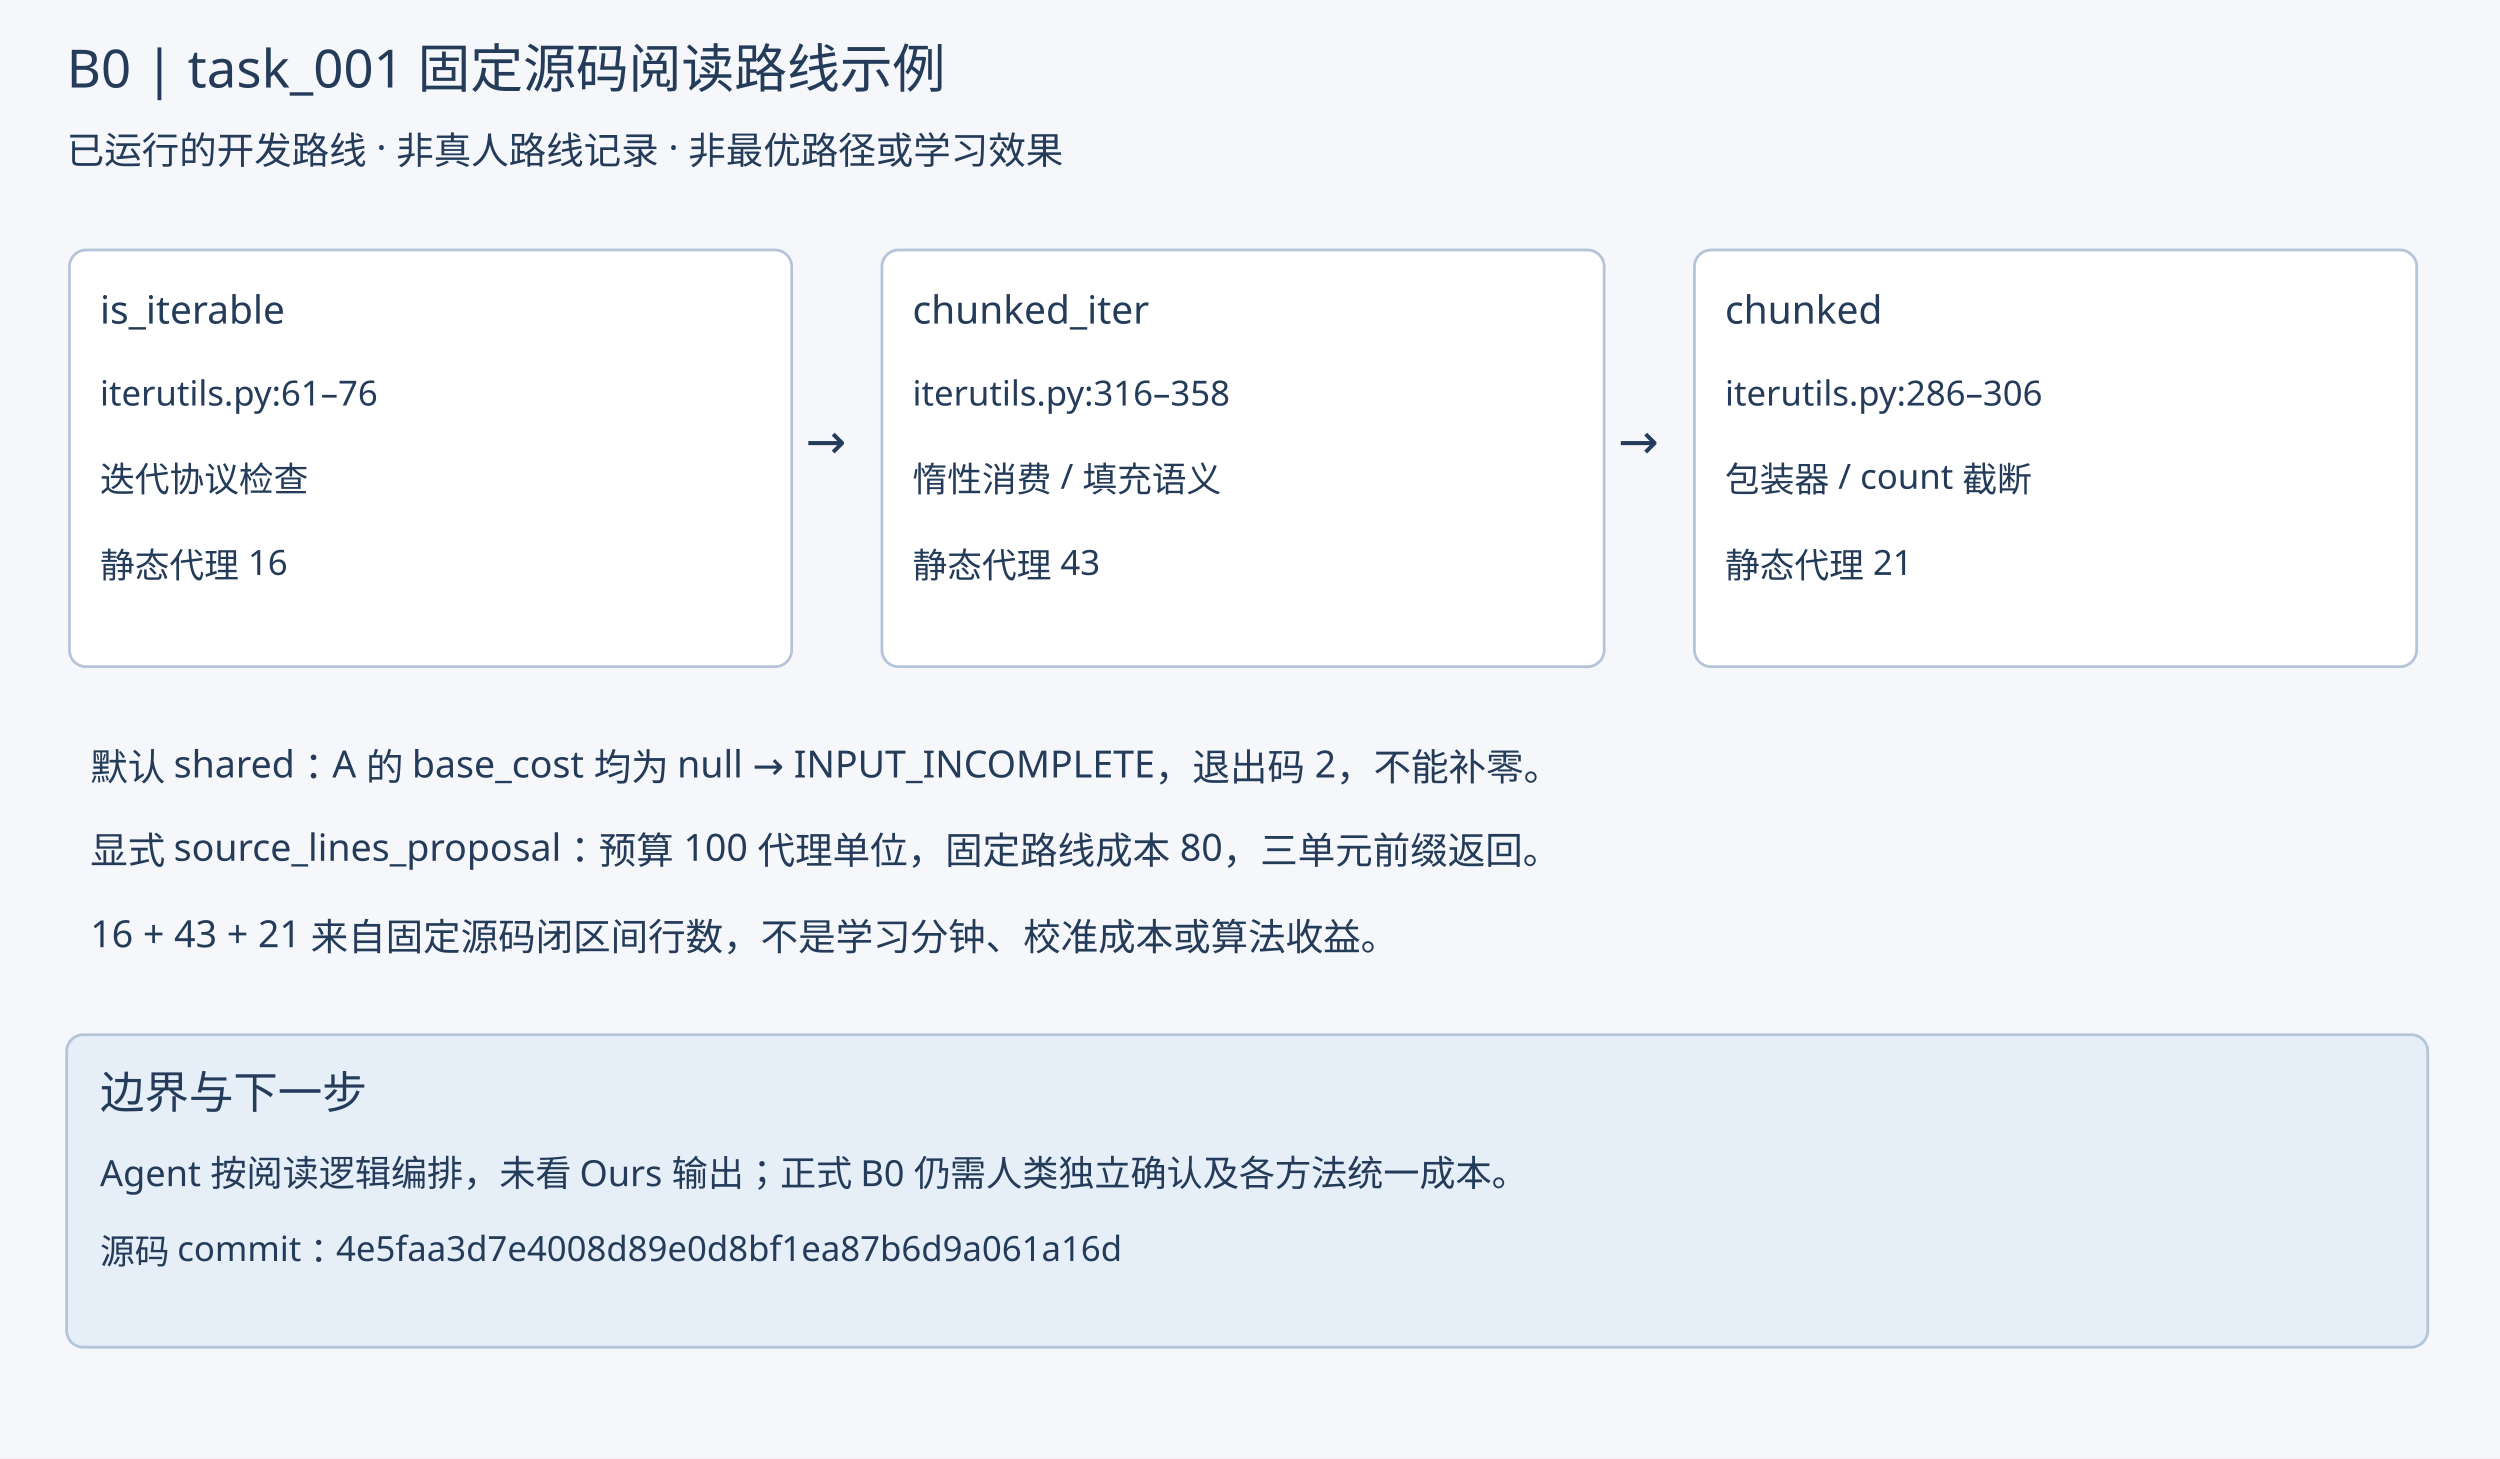
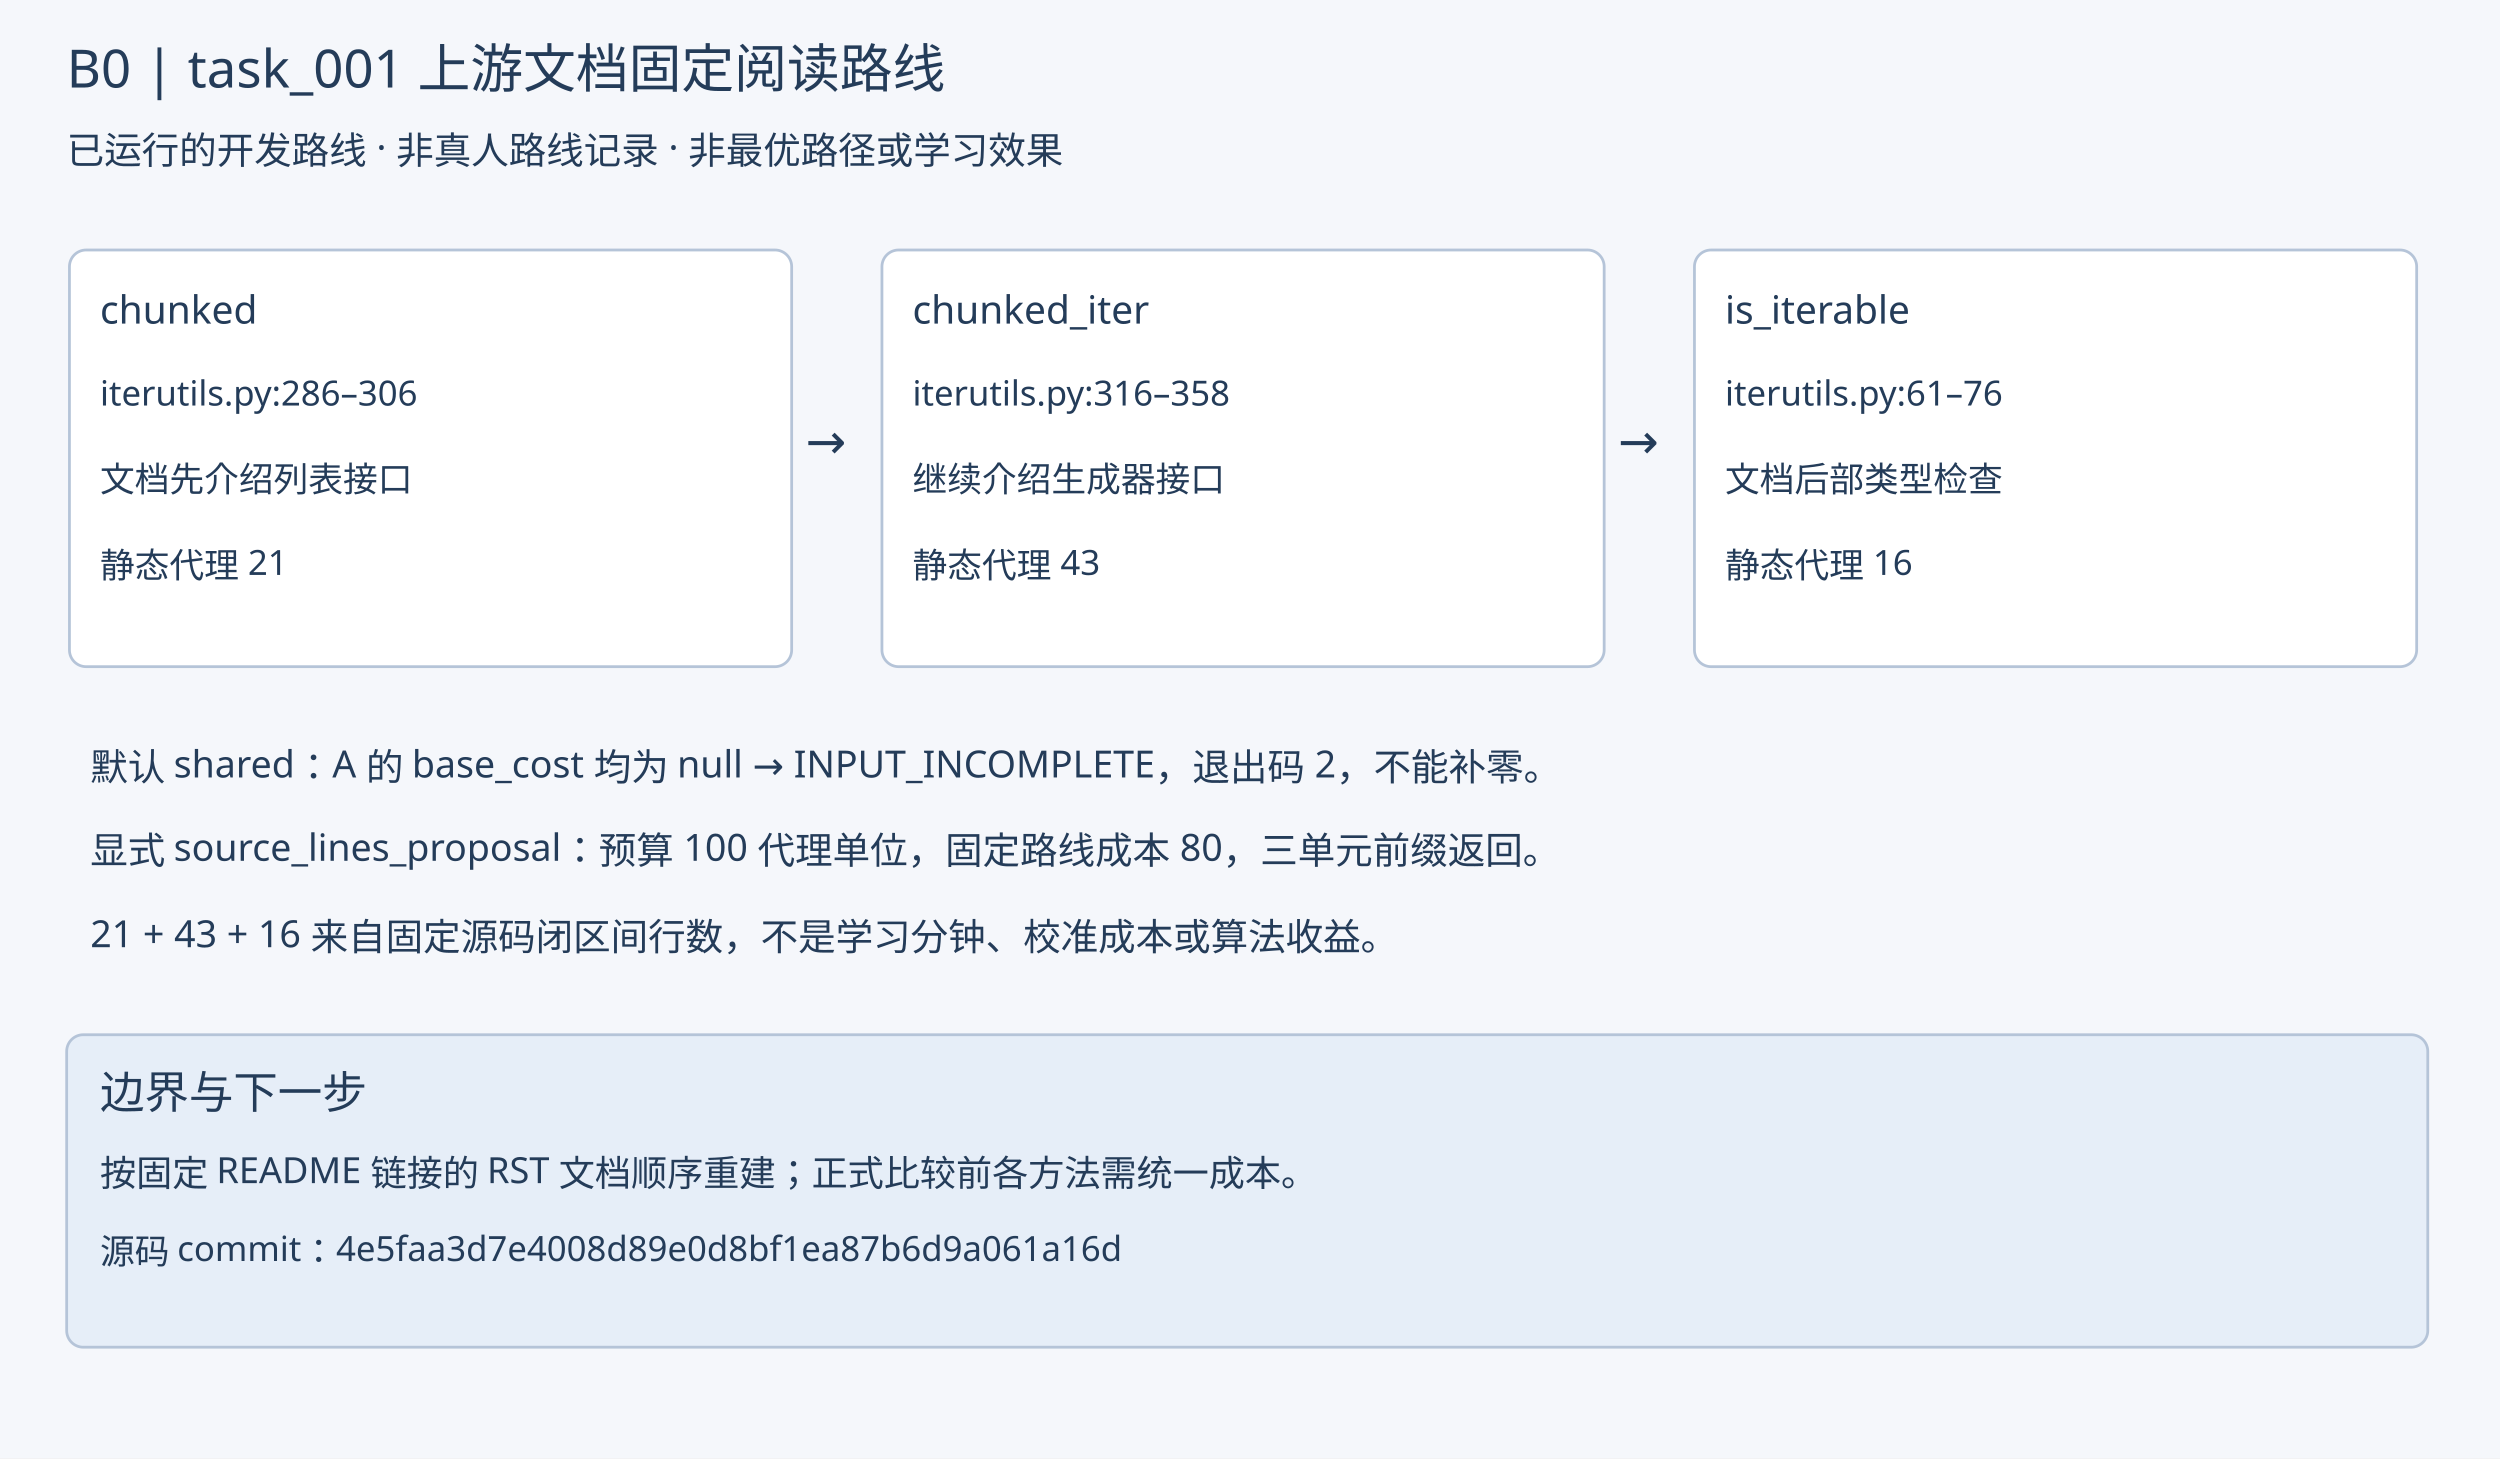
<svg xmlns="http://www.w3.org/2000/svg" width="1800" height="1050" viewBox="0 0 1800 1050">
  <rect width="100%" height="100%" fill="#f5f7fb" />
-   <text x="48" y="63" font-family="Microsoft YaHei,sans-serif" font-size="38" fill="#243c59">B0 | task_001 固定源码阅读路线示例</text>
+   <text x="48" y="63" font-family="Microsoft YaHei,sans-serif" font-size="38" fill="#243c59">B0 | task_001 上游文档固定阅读路线</text>
  <text x="48" y="118" font-family="Microsoft YaHei,sans-serif" font-size="27" fill="#243c59">已运行的开发路线 · 非真人路线记录 · 非最优路径或学习效果</text>
  <rect x="50" y="180" width="520" height="300" rx="12" fill="white" stroke="#b5c4d8" stroke-width="2" />
-   <text x="72" y="233" font-family="Microsoft YaHei,sans-serif" font-size="28" fill="#243c59">is_iterable</text>
-   <text x="72" y="292" font-family="Microsoft YaHei,sans-serif" font-size="25" fill="#243c59">iterutils.py:61–76</text>
-   <text x="72" y="354" font-family="Microsoft YaHei,sans-serif" font-size="25" fill="#243c59">迭代协议检查</text>
-   <text x="72" y="416" font-family="Microsoft YaHei,sans-serif" font-size="25" fill="#243c59">静态代理 16</text>
+   <text x="72" y="233" font-family="Microsoft YaHei,sans-serif" font-size="28" fill="#243c59">chunked</text>
+   <text x="72" y="292" font-family="Microsoft YaHei,sans-serif" font-size="25" fill="#243c59">iterutils.py:286–306</text>
+   <text x="72" y="354" font-family="Microsoft YaHei,sans-serif" font-size="25" fill="#243c59">文档先介绍列表接口</text>
+   <text x="72" y="416" font-family="Microsoft YaHei,sans-serif" font-size="25" fill="#243c59">静态代理 21</text>
  <text x="580" y="330" font-family="Microsoft YaHei,sans-serif" font-size="35" fill="#243c59">→</text>
  <rect x="635" y="180" width="520" height="300" rx="12" fill="white" stroke="#b5c4d8" stroke-width="2" />
  <text x="657" y="233" font-family="Microsoft YaHei,sans-serif" font-size="28" fill="#243c59">chunked_iter</text>
  <text x="657" y="292" font-family="Microsoft YaHei,sans-serif" font-size="25" fill="#243c59">iterutils.py:316–358</text>
-   <text x="657" y="354" font-family="Microsoft YaHei,sans-serif" font-size="25" fill="#243c59">惰性消费 / 填充语义</text>
+   <text x="657" y="354" font-family="Microsoft YaHei,sans-serif" font-size="25" fill="#243c59">继续介绍生成器接口</text>
  <text x="657" y="416" font-family="Microsoft YaHei,sans-serif" font-size="25" fill="#243c59">静态代理 43</text>
  <text x="1165" y="330" font-family="Microsoft YaHei,sans-serif" font-size="35" fill="#243c59">→</text>
  <rect x="1220" y="180" width="520" height="300" rx="12" fill="white" stroke="#b5c4d8" stroke-width="2" />
-   <text x="1242" y="233" font-family="Microsoft YaHei,sans-serif" font-size="28" fill="#243c59">chunked</text>
-   <text x="1242" y="292" font-family="Microsoft YaHei,sans-serif" font-size="25" fill="#243c59">iterutils.py:286–306</text>
-   <text x="1242" y="354" font-family="Microsoft YaHei,sans-serif" font-size="25" fill="#243c59">包装器 / count 截断</text>
-   <text x="1242" y="416" font-family="Microsoft YaHei,sans-serif" font-size="25" fill="#243c59">静态代理 21</text>
+   <text x="1242" y="233" font-family="Microsoft YaHei,sans-serif" font-size="28" fill="#243c59">is_iterable</text>
+   <text x="1242" y="292" font-family="Microsoft YaHei,sans-serif" font-size="25" fill="#243c59">iterutils.py:61–76</text>
+   <text x="1242" y="354" font-family="Microsoft YaHei,sans-serif" font-size="25" fill="#243c59">文档后部类型检查</text>
+   <text x="1242" y="416" font-family="Microsoft YaHei,sans-serif" font-size="25" fill="#243c59">静态代理 16</text>
  <text x="65" y="562" font-family="Microsoft YaHei,sans-serif" font-size="27" fill="#243c59">默认 shared：A 的 base_cost 均为 null → INPUT_INCOMPLETE，退出码 2，不能补零。</text>
  <text x="65" y="622" font-family="Microsoft YaHei,sans-serif" font-size="27" fill="#243c59">显式 source_lines_proposal：预算 100 代理单位，固定路线成本 80，三单元前缀返回。</text>
-   <text x="65" y="682" font-family="Microsoft YaHei,sans-serif" font-size="27" fill="#243c59">16 + 43 + 21 来自固定源码闭区间行数，不是学习分钟、校准成本或算法收益。</text>
+   <text x="65" y="682" font-family="Microsoft YaHei,sans-serif" font-size="27" fill="#243c59">21 + 43 + 16 来自固定源码闭区间行数，不是学习分钟、校准成本或算法收益。</text>
  <rect x="48" y="745" width="1700" height="225" rx="12" fill="#e6eef8" stroke="#b5c4d8" stroke-width="2" />
  <text x="72" y="798" font-family="Microsoft YaHei,sans-serif" font-size="32" fill="#243c59">边界与下一步</text>
-   <text x="72" y="854" font-family="Microsoft YaHei,sans-serif" font-size="26" fill="#243c59">Agent 按阅读逻辑编排，未看 Ours 输出；正式 B0 仍需人类独立确认及各方法统一成本。</text>
+   <text x="72" y="854" font-family="Microsoft YaHei,sans-serif" font-size="26" fill="#243c59">按固定 README 链接的 RST 文档顺序重建；正式比较前各方法需统一成本。</text>
  <text x="72" y="910" font-family="Microsoft YaHei,sans-serif" font-size="25" fill="#243c59">源码 commit：4e5faa3d7e4008d89e0d8bf1ea87b6d9a061a16d</text>
</svg>
